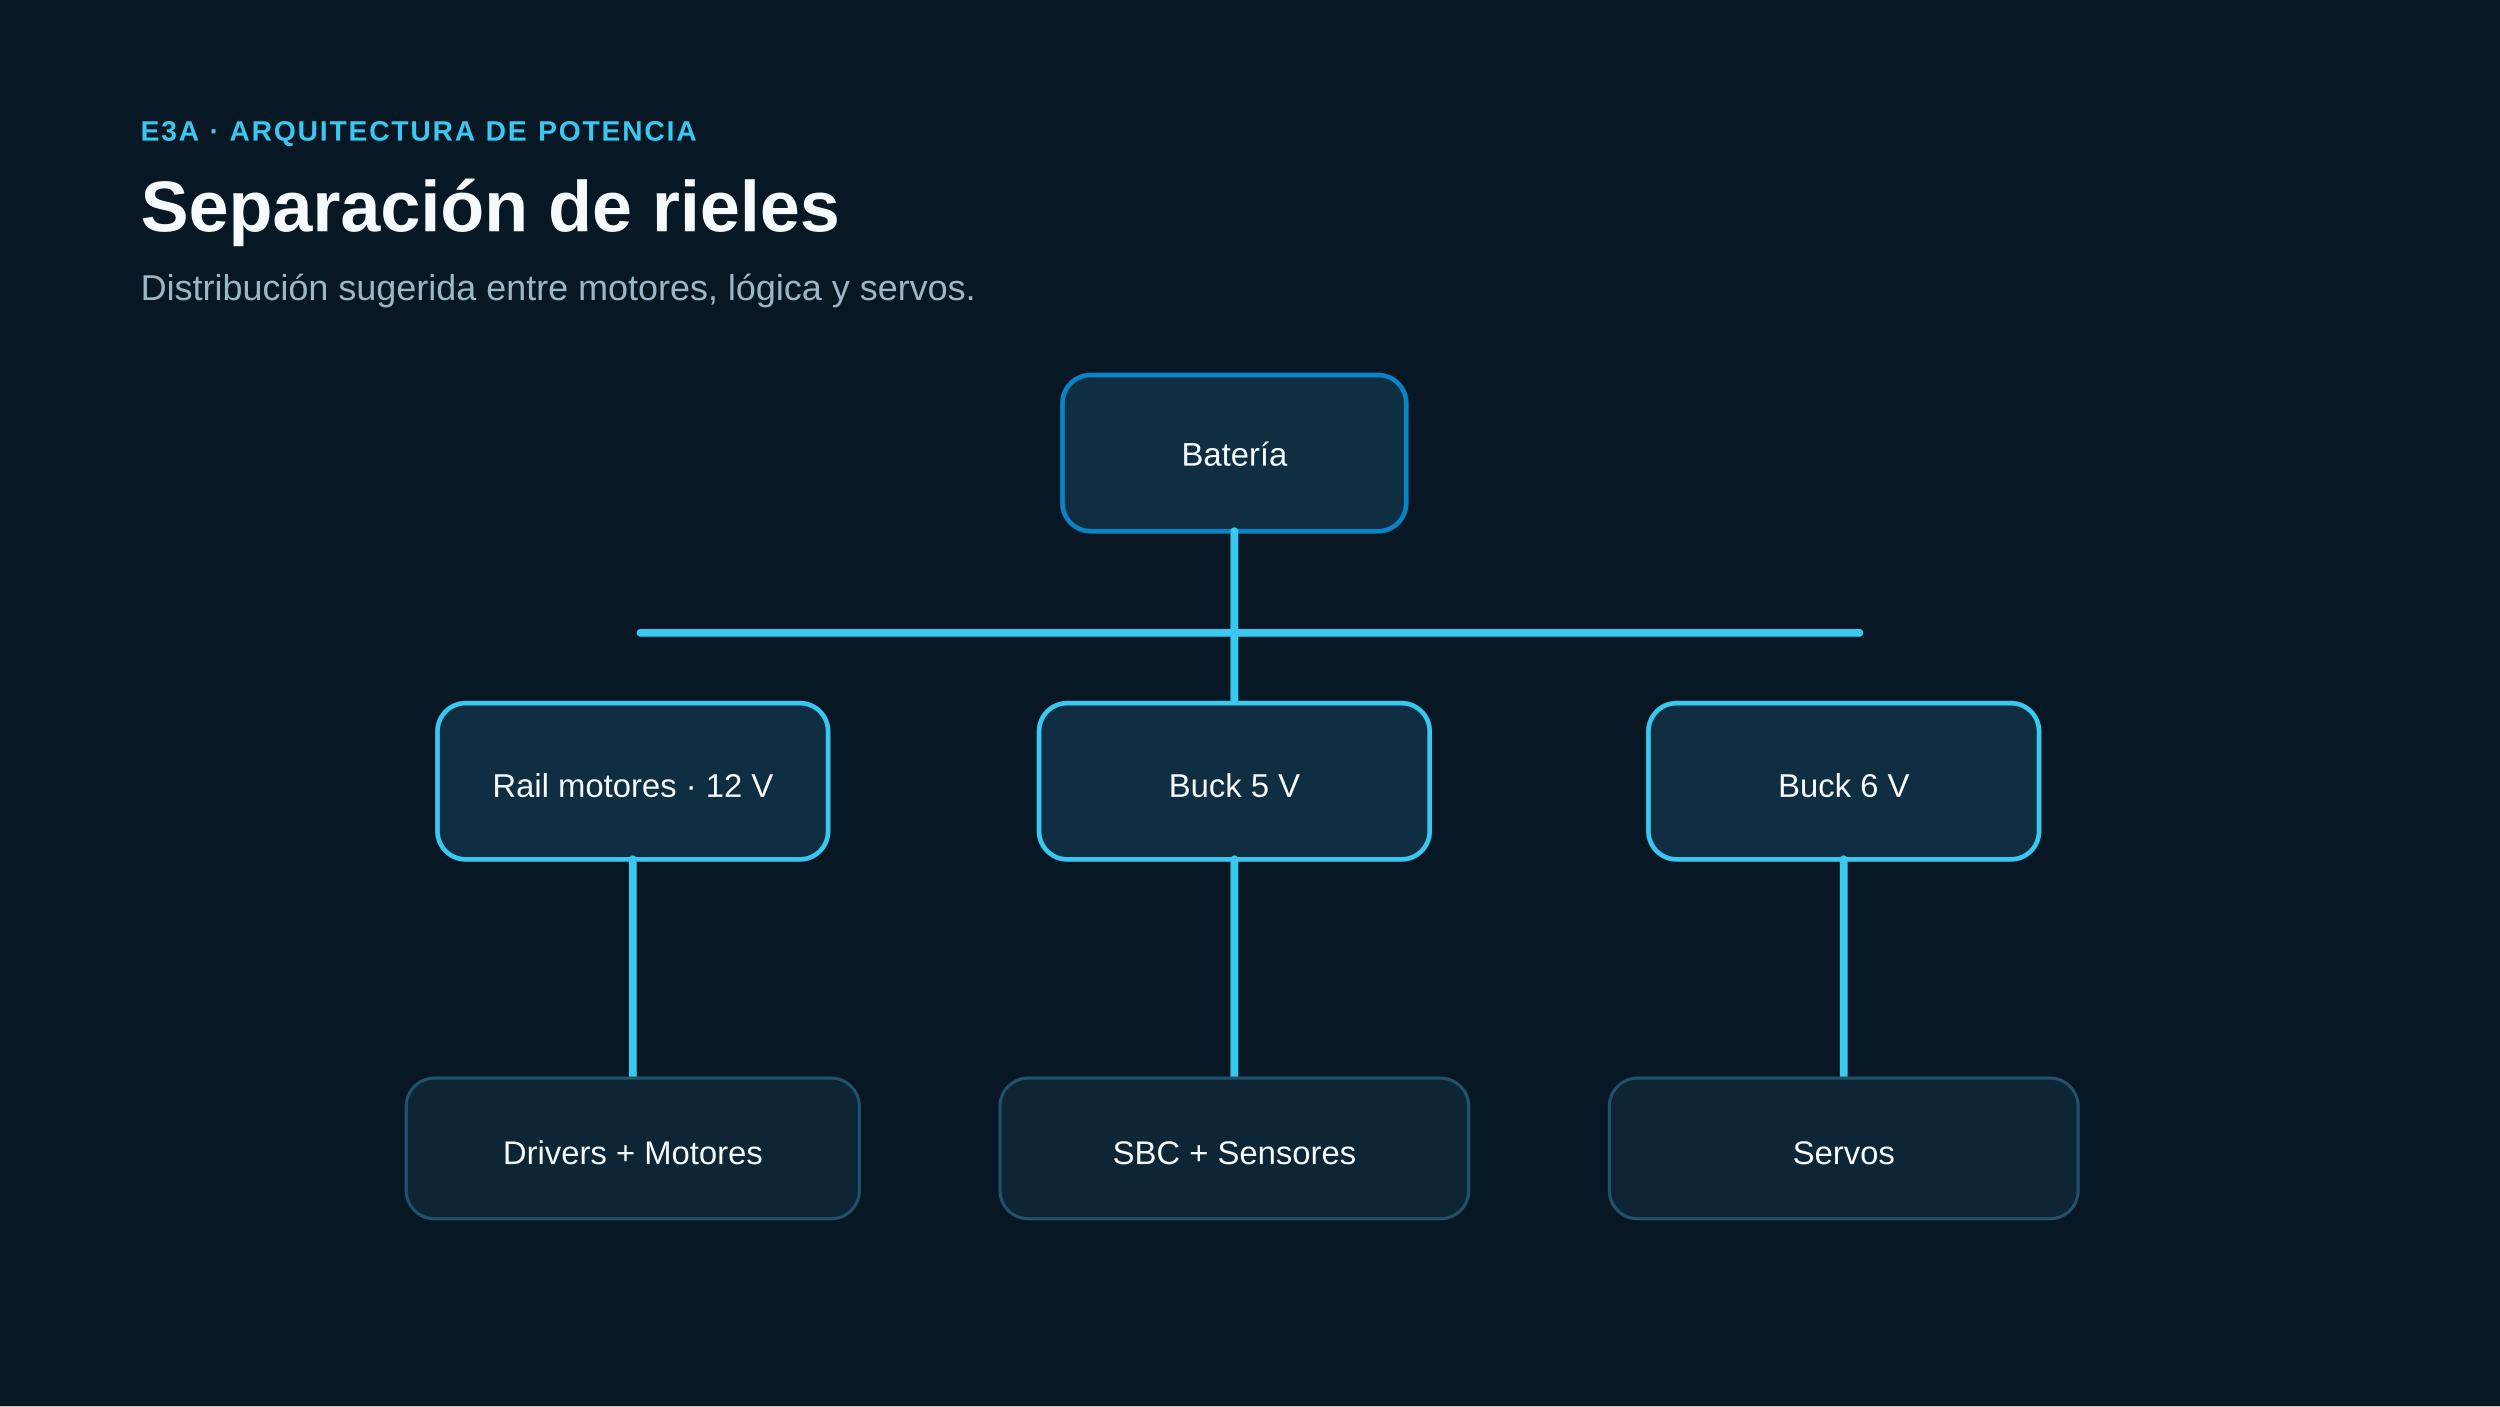
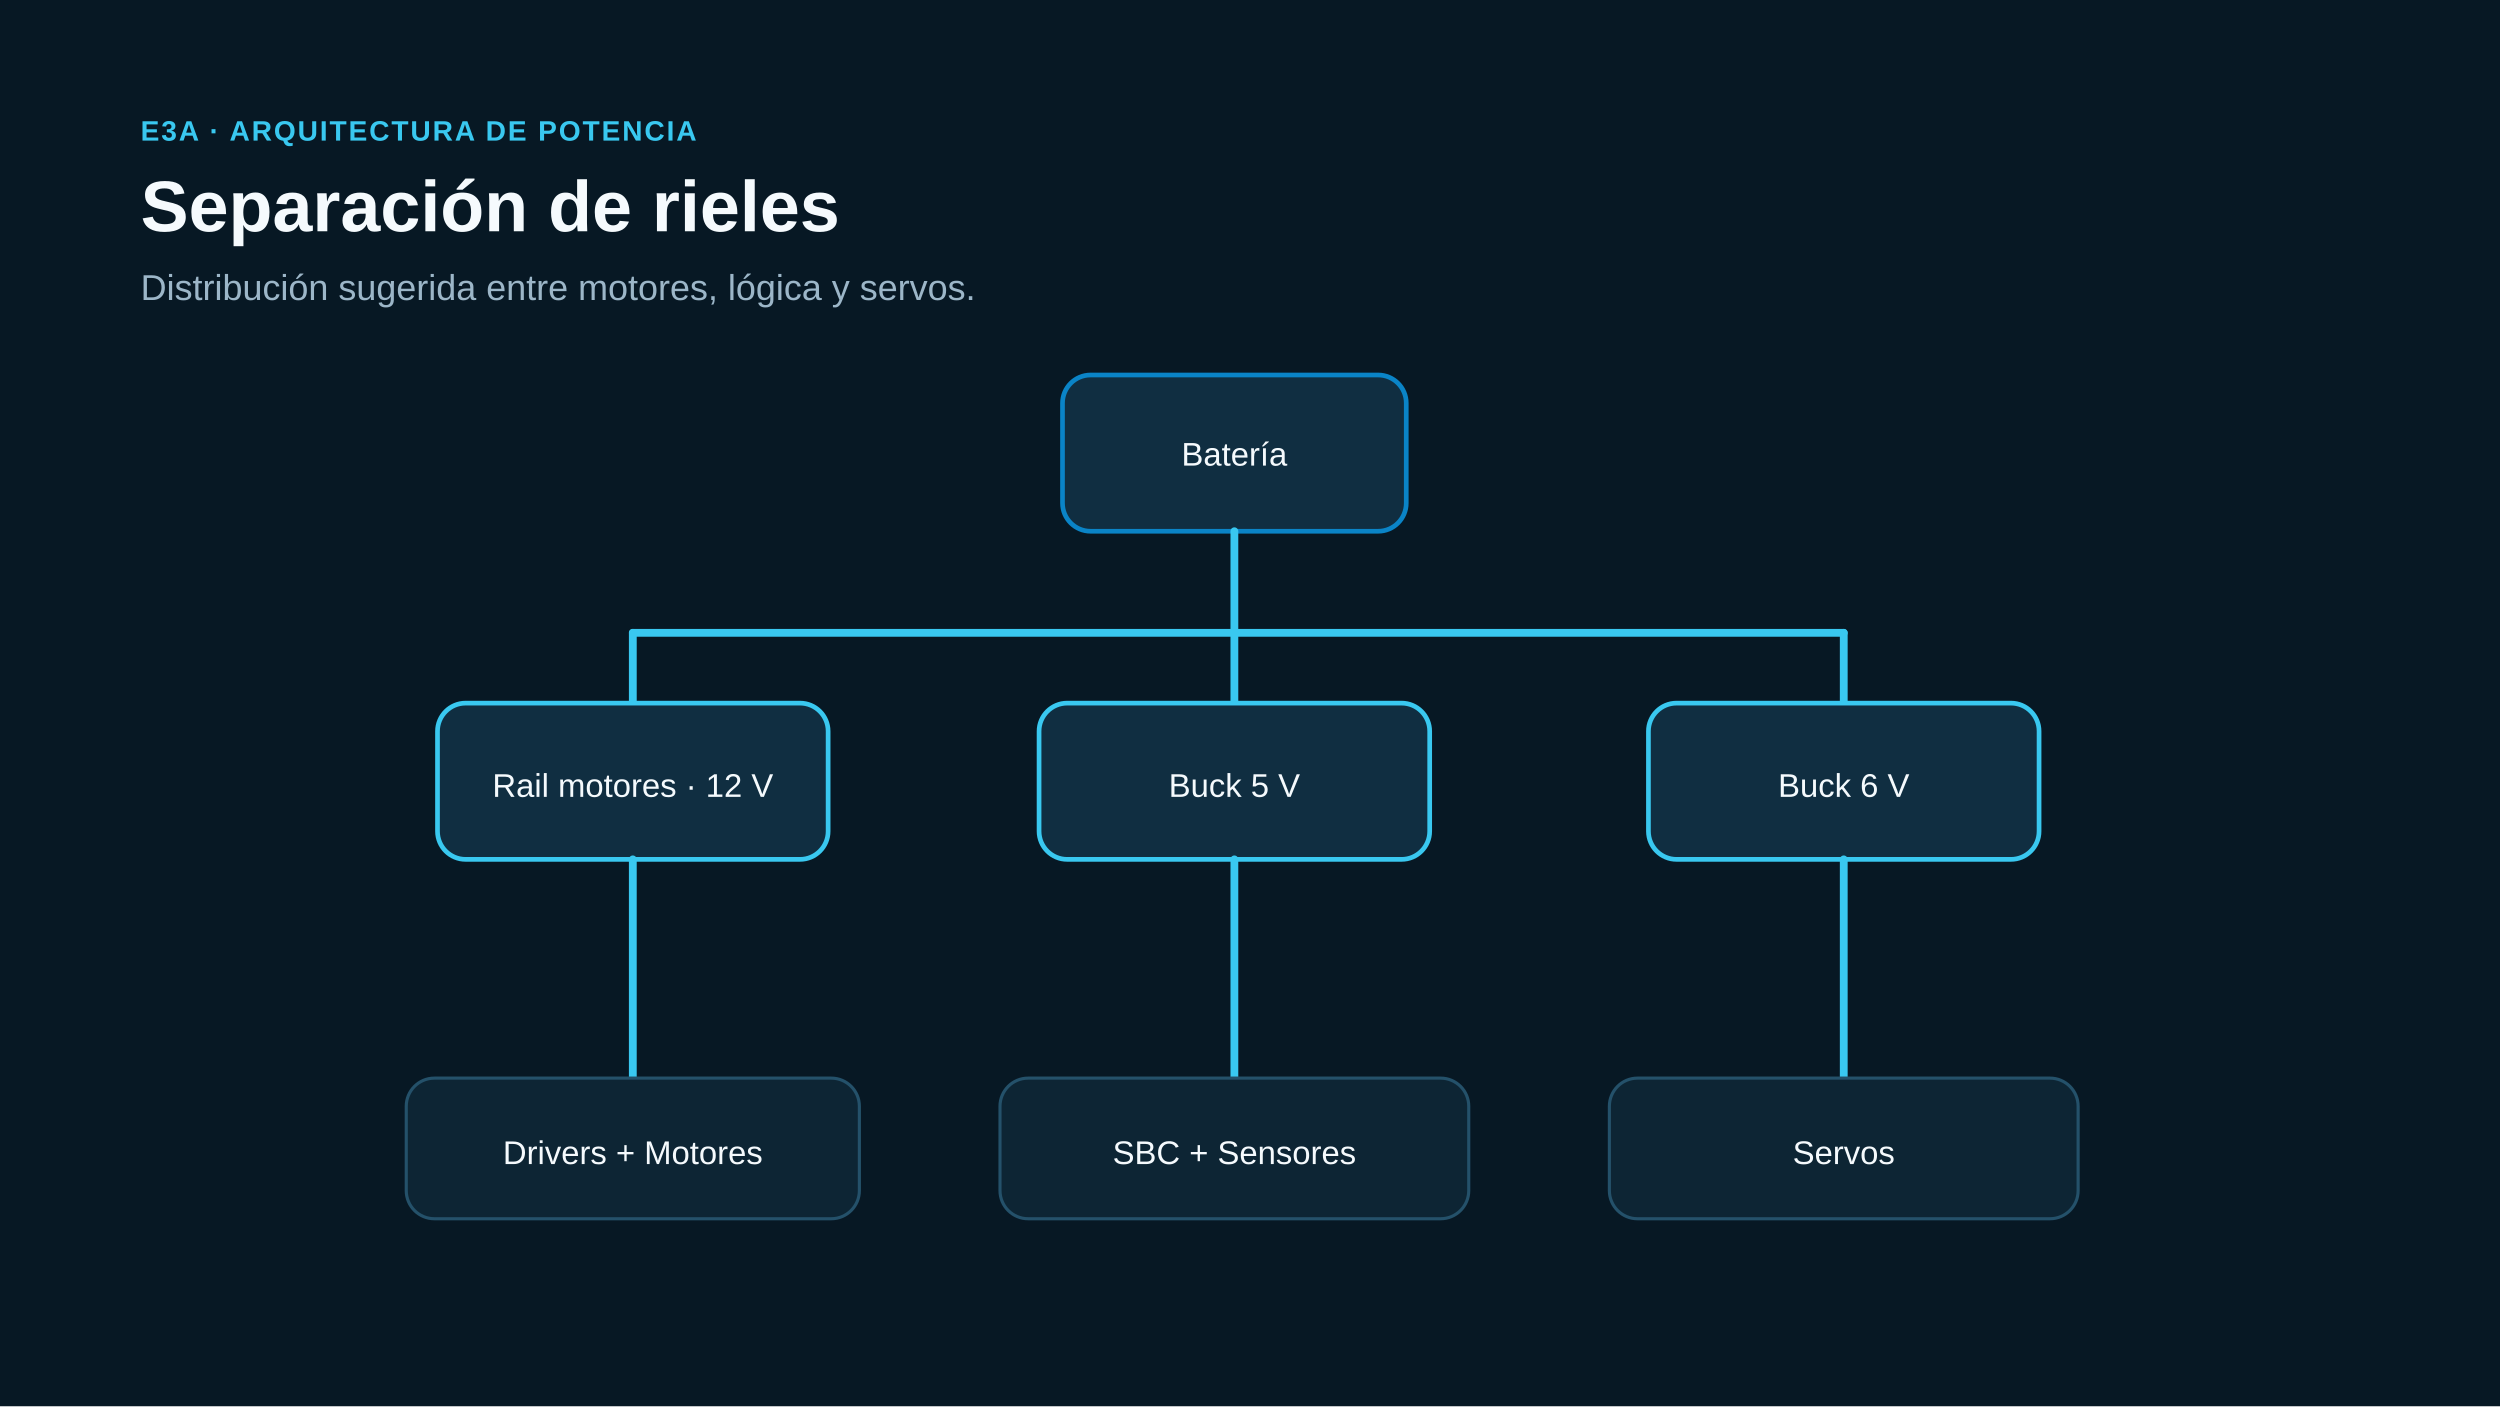
<svg xmlns="http://www.w3.org/2000/svg" width="1600" height="900" viewBox="0 0 1600 900">
  <rect width="1600" height="900" fill="#071824" />
  <defs>
    <style>
.title{font:700 46px Arial,sans-serif;fill:#F5FAFD}
.sub{font:400 23px Arial,sans-serif;fill:#9CB6C8}
.cardTitle{font:700 27px Arial,sans-serif;fill:#F5FAFD}
.body{font:400 21px Arial,sans-serif;fill:#F5FAFD}
.small{font:400 18px Arial,sans-serif;fill:#9CB6C8}
.label{font:700 18px Arial,sans-serif;fill:#39C8F0;letter-spacing:1.2px}
.value{font:700 31px Arial,sans-serif;fill:#F5FAFD}
.wire{stroke:#39C8F0;stroke-width:5;fill:none;stroke-linecap:round;stroke-linejoin:round}
.wire2{stroke:#F5FAFD;stroke-width:4;fill:none;stroke-linecap:round;stroke-linejoin:round}
.dim{stroke:#24516A;stroke-width:4;fill:none;stroke-linecap:round;stroke-linejoin:round}
</style>
  </defs>
  <text x="90" y="90" class="label">E3A · ARQUITECTURA DE POTENCIA</text>
  <text x="90" y="148" class="title">Separación de rieles</text>
  <text x="90" y="192" class="sub">Distribución sugerida entre motores, lógica y servos.</text>
  <rect x="680" y="240" width="220" height="100" rx="18" fill="#102E41" stroke="#0A84C7" stroke-width="3" />
  <text x="790" y="298" text-anchor="middle" class="body">Batería</text>
  <line x1="790" y1="340" x2="790" y2="450" class="wire" />
-   <line x1="790" y1="405" x2="410" y2="405" class="wire" />
-   <line x1="790" y1="405" x2="1190" y2="405" class="wire" />
+   <line x1="790" y1="405" x2="405" y2="405" class="wire" />
+   <line x1="790" y1="405" x2="1180" y2="405" class="wire" />
+   <line x1="405" y1="405" x2="405" y2="450" class="wire" />
+   <line x1="1180" y1="405" x2="1180" y2="450" class="wire" />
  <rect x="280" y="450" width="250" height="100" rx="18" fill="#102E41" stroke="#39C8F0" stroke-width="3" />
  <text x="405" y="510" text-anchor="middle" class="body">Rail motores · 12 V</text>
  <rect x="665" y="450" width="250" height="100" rx="18" fill="#102E41" stroke="#39C8F0" stroke-width="3" />
  <text x="790" y="510" text-anchor="middle" class="body">Buck 5 V</text>
  <rect x="1055" y="450" width="250" height="100" rx="18" fill="#102E41" stroke="#39C8F0" stroke-width="3" />
  <text x="1180" y="510" text-anchor="middle" class="body">Buck 6 V</text>
  <line x1="790" y1="550" x2="790" y2="690" class="wire" />
  <line x1="1180" y1="550" x2="1180" y2="690" class="wire" />
  <line x1="405" y1="550" x2="405" y2="690" class="wire" />
  <rect x="640" y="690" width="300" height="90" rx="18" fill="#0D2534" stroke="#24516A" stroke-width="2" />
  <text x="790" y="745" text-anchor="middle" class="body">SBC + Sensores</text>
  <rect x="1030" y="690" width="300" height="90" rx="18" fill="#0D2534" stroke="#24516A" stroke-width="2" />
  <text x="1180" y="745" text-anchor="middle" class="body">Servos</text>
  <rect x="260" y="690" width="290" height="90" rx="18" fill="#0D2534" stroke="#24516A" stroke-width="2" />
  <text x="405" y="745" text-anchor="middle" class="body">Drivers + Motores</text>
</svg>
